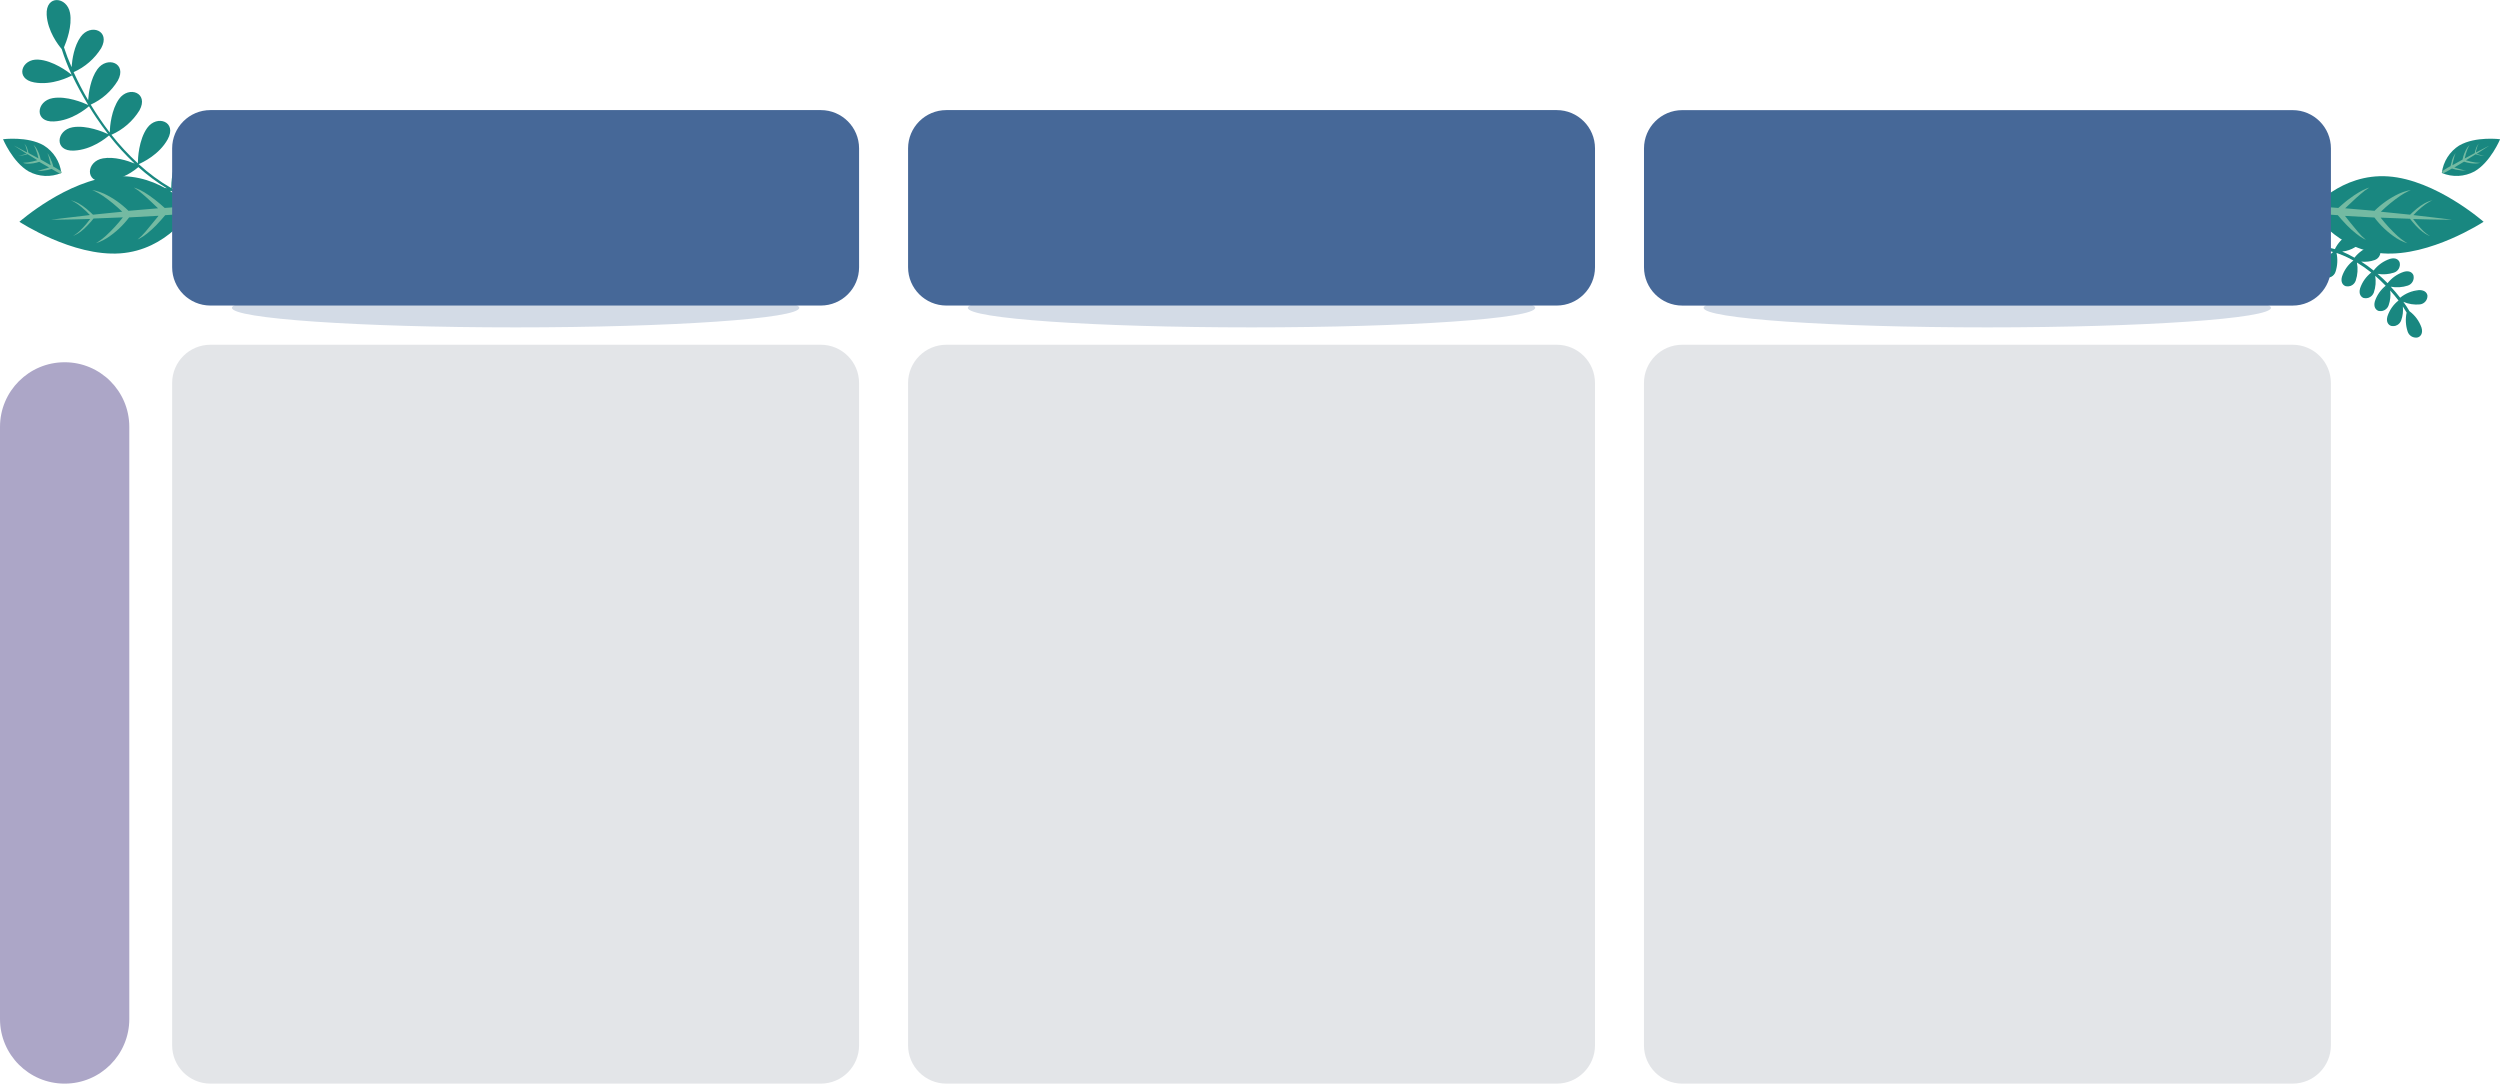
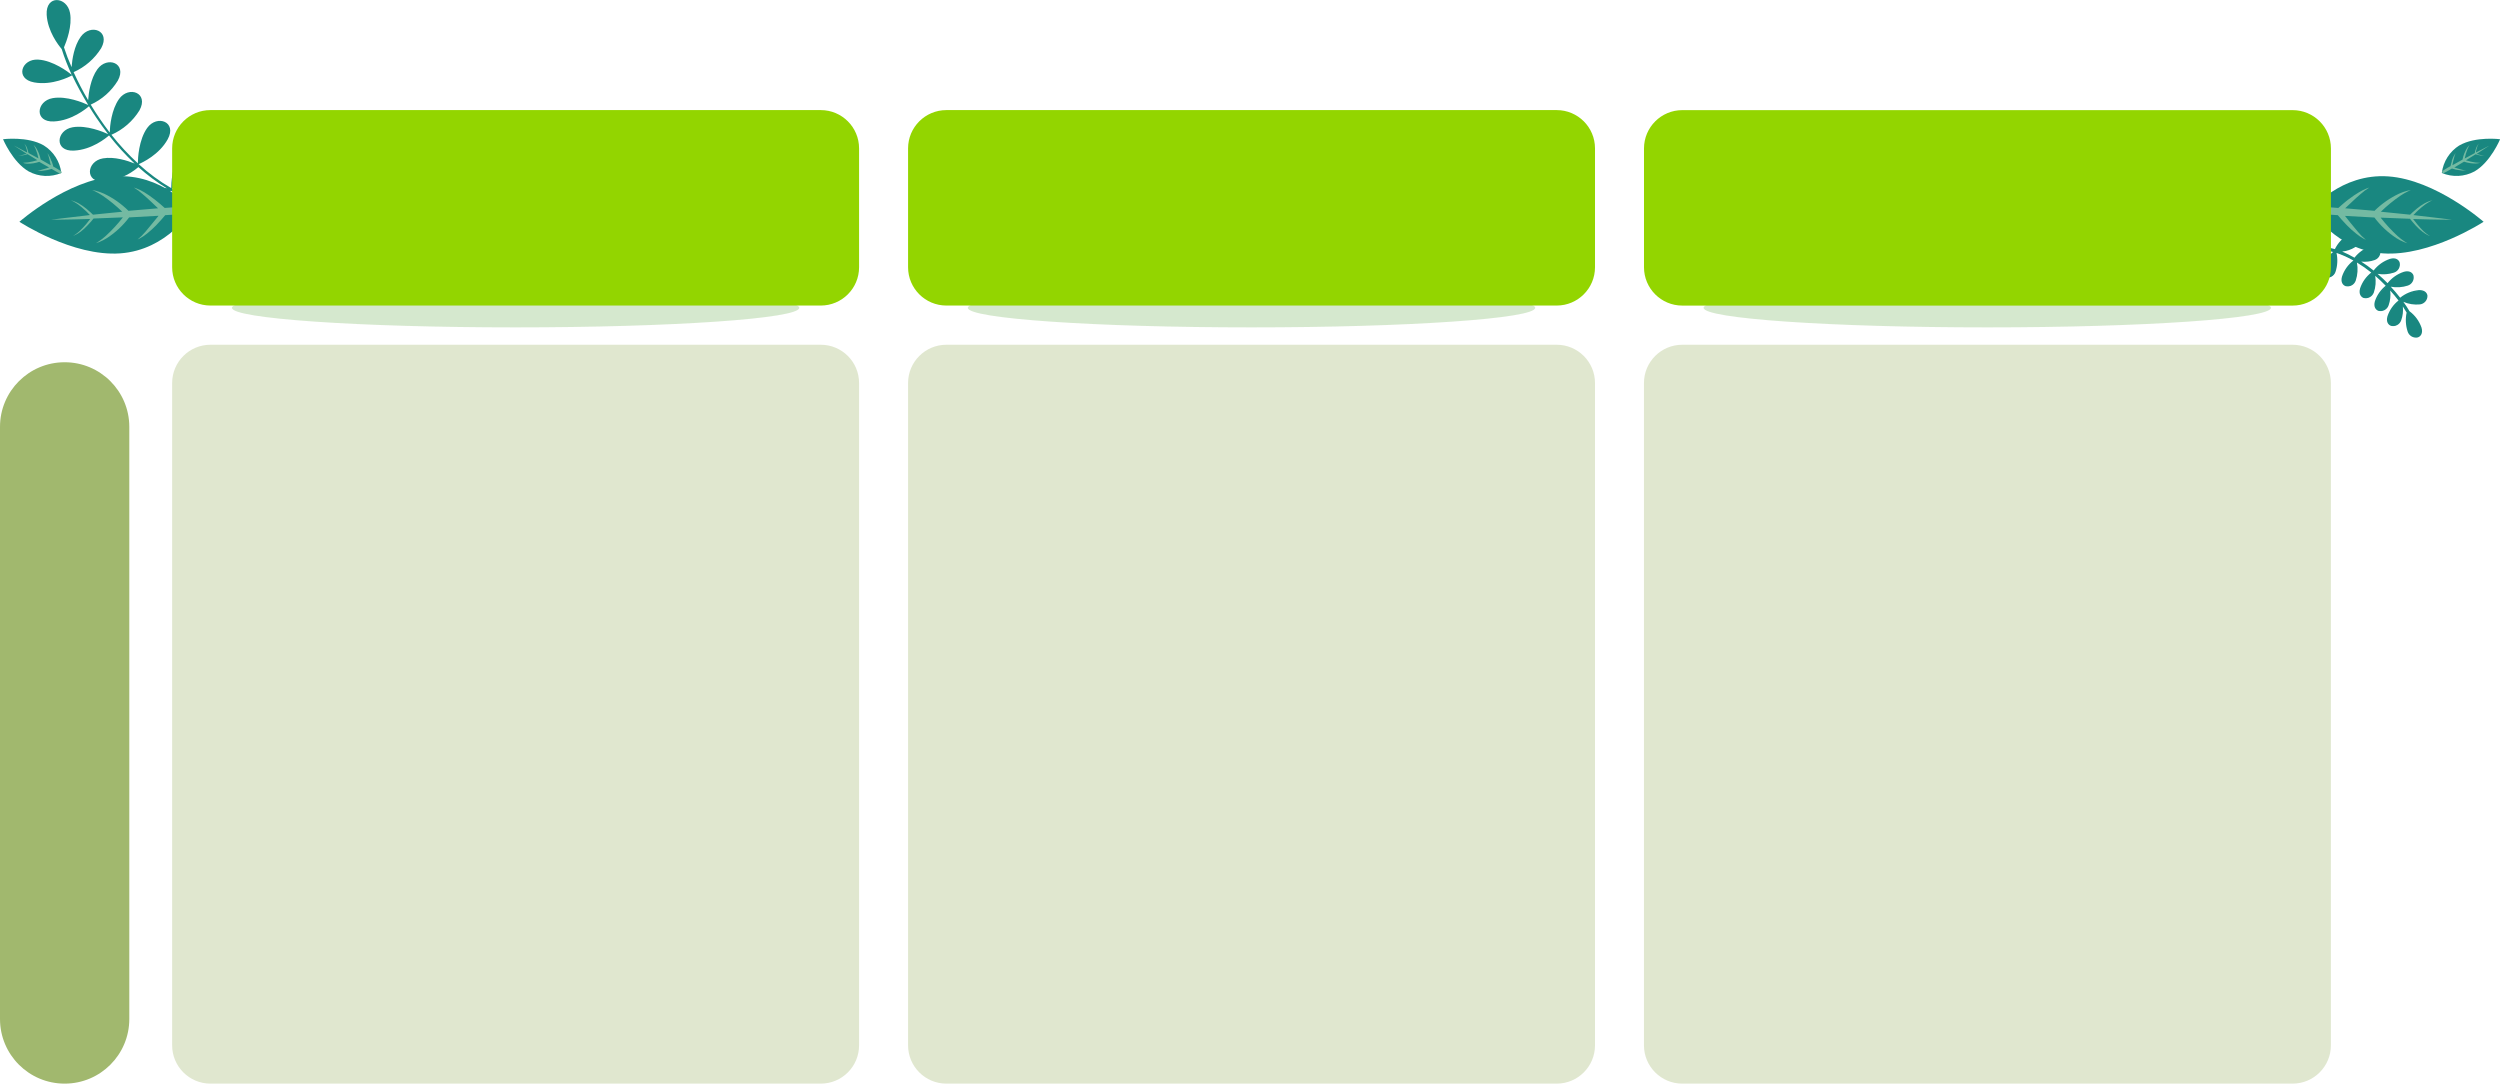
<svg xmlns="http://www.w3.org/2000/svg" viewBox="0 0 658.32 285.35">
  <defs>
-     <style>.cls-1{fill:#d3dbe6;}.cls-2{fill:#198780;}.cls-3{fill:#74baa2;}.cls-4{fill:#466898;}.cls-5{fill:#e3e5e8;}.cls-6{fill:#aca6c7;}</style>
+     <style>.cls-1{fill:#acd29d;opacity:0.5;}.cls-2{fill:#198780;}.cls-3{fill:#74baa2;}.cls-4{fill:#93d500;}.cls-5{fill:#e0e7cf;}.cls-6{fill:#a1b86e;}</style>
  </defs>
  <g id="Capa_2" data-name="Capa 2">
    <g id="Capa_1-2" data-name="Capa 1">
      <path class="cls-1" d="M598,81.06c0,2.84-33.44,5.15-74.69,5.15s-74.7-2.31-74.7-5.15,33.44-5.14,74.7-5.14S598,78.22,598,81.06" />
      <path class="cls-2" d="M9,21.7c-5.18-.93-3.33-6.31,1.08-6,3.85.22,7.86,3.21,8.81,4a55.86,55.86,0,0,1-2.65-6.79c-.92-1.09-3.68-4.66-3.95-9C12-1.47,17.65-.93,18.44,3.41c.62,3.42-.91,7.48-1.59,9.06a51.85,51.85,0,0,0,2,5.21c.15-2,.66-5.6,2.41-8,2.58-3.58,7.93-1.63,5.39,3A16.39,16.39,0,0,1,19.38,19a82.92,82.92,0,0,0,3.83,7.39c.14-2,.64-5.67,2.43-8.15,2.57-3.58,7.92-1.63,5.38,3a16.17,16.17,0,0,1-7.13,6.31,79.8,79.8,0,0,0,5,7.34c.06-1.75.45-6,2.46-8.83,2.57-3.58,7.92-1.63,5.38,3a16.49,16.49,0,0,1-7.39,6.43A64.07,64.07,0,0,0,36.3,43c0-1.24.23-6.21,2.47-9.32,2.58-3.58,7.93-1.63,5.39,3-2.24,4.06-6.63,6.11-7.64,6.54a48.21,48.21,0,0,0,8.57,6.31c0-.88.12-6.2,2.48-9.48,2.57-3.58,7.92-1.63,5.38,3-2.31,4.18-6.9,6.23-7.73,6.58a40.43,40.43,0,0,0,6.12,2.82.33.33,0,0,1,.2.43.31.31,0,0,1-.32.22l-.1,0A39.9,39.9,0,0,1,45,50.23a16.46,16.46,0,0,1-8,5.68c-5.09,1.35-5.7-4.31-1.6-5.95,2.86-1.14,6.56-.73,8.53-.38A49.51,49.51,0,0,1,36.44,44a16.38,16.38,0,0,1-9,3.84c-5.26.27-4.67-5.4-.32-6.14,3-.52,6.45.61,8.33,1.36a65.24,65.24,0,0,1-6.74-7.4c-.75.67-4.56,3.8-9.26,4-5.26.27-4.67-5.4-.32-6.15,3.67-.63,8.07,1.22,9.35,1.81-1.16-1.49-2.21-3-3.13-4.34-.68-1-1.31-2-1.92-3-.82.71-4.59,3.78-9.23,4-5.26.27-4.67-5.4-.32-6.14,3.64-.63,8,1.18,9.31,1.79v-.06A84.72,84.72,0,0,1,19,19.84c-.73.39-5.25,2.72-10,1.86" />
      <path class="cls-2" d="M30.21,46.45c12.54-.88,20.29,8.76,20.29,8.76S44.17,65.84,31.64,66.72,5.11,58.4,5.11,58.4s12.57-11.07,25.1-11.95" />
      <path class="cls-3" d="M40.62,52.46A26.08,26.08,0,0,0,38,50.64a13.54,13.54,0,0,0-2-1,6.78,6.78,0,0,0-.76-.26,16.51,16.51,0,0,1,2.34,1.75c.69.58,1.48,1.3,2.35,2.12l1.35,1.28.34.32c-2.7.21-5.29.44-7.74.66l-.05,0A23.37,23.37,0,0,0,27.39,51a13.2,13.2,0,0,0-2.26-.79,8.22,8.22,0,0,0-.86-.15l.8.34a16.82,16.82,0,0,1,2,1.16,40.14,40.14,0,0,1,5.12,4.19c-2.81.27-5.4.53-7.7.78l-.1-.09-.56-.53c-.37-.34-.73-.66-1.09-.95a14.8,14.8,0,0,0-2-1.39,8.34,8.34,0,0,0-1.52-.67,4.52,4.52,0,0,0-.58-.14l.55.23a12,12,0,0,1,1.38.85,20.86,20.86,0,0,1,1.84,1.53c.34.31.68.64,1,1l.27.26c-6.28.7-10.21,1.23-10.21,1.23s4,0,10.28-.2l-.23.3c-.3.39-.59.77-.88,1.11A20.14,20.14,0,0,1,21,60.8a10.14,10.14,0,0,1-1.25,1l-.51.31a5.31,5.31,0,0,0,.56-.22A8.27,8.27,0,0,0,21.25,61a13.89,13.89,0,0,0,1.81-1.66c.32-.34.63-.7,1-1.09l.48-.6.09-.11c2.31-.07,4.91-.17,7.73-.3a39.17,39.17,0,0,1-4.48,4.86A15.24,15.24,0,0,1,26,63.57l-.73.46s.3-.08.83-.28a12.87,12.87,0,0,0,2.13-1.1A23,23,0,0,0,34,57.25l0,0c2.45-.12,5-.26,7.75-.43l-.29.37L40.3,58.6c-.74.93-1.43,1.75-2,2.42a15.75,15.75,0,0,1-2.08,2.06,5.67,5.67,0,0,0,.71-.36,12.94,12.94,0,0,0,1.81-1.23,27.18,27.18,0,0,0,2.39-2.17c.42-.44.85-.9,1.29-1.4l1.09-1.26,2.28-.15c1.63-.12,3-.26,4.14-.41.38-.55.59-.89.59-.89s-.25-.31-.71-.79c-1.14,0-2.52.06-4.15.17l-2.29.17c-.42-.38-.84-.74-1.25-1.1s-1-.83-1.48-1.2" />
      <path class="cls-2" d="M11.52,38.29a9.94,9.94,0,0,1,4.63,7.26,9.94,9.94,0,0,1-8.6-.41C3.31,42.69.8,36.66.8,36.66s6.48-.83,10.72,1.63" />
      <path class="cls-3" d="M13.56,42.5a9.87,9.87,0,0,0-.46-1.17,5.36,5.36,0,0,0-.42-.74c-.12-.17-.19-.25-.19-.25a6.18,6.18,0,0,1,.38,1.08c.09.34.19.74.29,1.2.05.22.1.46.16.71a1.36,1.36,0,0,0,0,.17L10.71,42v0a9,9,0,0,0-1.09-2.87,4.81,4.81,0,0,0-.56-.75c-.15-.16-.24-.24-.24-.24l.18.28a8,8,0,0,1,.4.82,16,16,0,0,1,.73,2.47c-1-.53-1.86-1-2.65-1.43v-.05c0-.1,0-.2-.07-.29a4,4,0,0,0-.15-.55,4.46,4.46,0,0,0-.35-.89A3.19,3.19,0,0,0,6.56,38l-.16-.18.13.2a4.29,4.29,0,0,1,.26.58,7.79,7.79,0,0,1,.26.9q.06.25.12.54l0,.14C5,39,3.63,38.3,3.63,38.3s1.28.86,3.37,2.18l-.15.05-.52.16a7.36,7.36,0,0,1-.91.22,3.34,3.34,0,0,1-.63.06H4.56a1.16,1.16,0,0,0,.23,0,3,3,0,0,0,.64,0,6.24,6.24,0,0,0,1-.14l.55-.15.28-.09h0c.77.48,1.63,1,2.57,1.59a15.93,15.93,0,0,1-2.51.59,5.53,5.53,0,0,1-.91.06H6.08L6.4,43a4.72,4.72,0,0,0,.93.11,9.24,9.24,0,0,0,3-.49h0L13,44.14l-.18,0-.69.22c-.44.14-.84.26-1.18.34A6.61,6.61,0,0,1,9.82,45a1.4,1.4,0,0,0,.3,0A4.84,4.84,0,0,0,11,45a12,12,0,0,0,1.24-.18c.23,0,.48-.1.73-.17l.62-.17.77.45c.55.32,1,.58,1.43.77l.38-.15s0-.16,0-.41c-.37-.25-.83-.54-1.38-.86l-.78-.44c0-.21-.11-.43-.16-.63s-.14-.48-.22-.71" />
      <path class="cls-1" d="M210.47,81.06c0,2.84-33.44,5.15-74.7,5.15S61.08,83.9,61.08,81.06s33.44-5.14,74.69-5.14,74.7,2.3,74.7,5.14" />
      <rect class="cls-4" x="45.33" y="28.99" width="180.89" height="51.47" rx="10.09" />
      <path class="cls-2" d="M637,76.58c2.81-.12,2.48,2.9.15,3.28a9.7,9.7,0,0,1-5-1,28,28,0,0,1,2.17,3.23,8.8,8.8,0,0,1,3.12,4.24c.79,2.7-2.23,3.09-3.15.92a9.38,9.38,0,0,1-.24-4.91c-.38-.66-.93-1.51-1.63-2.48a8.91,8.91,0,0,1-.32,4.47c-.92,2.17-3.93,1.78-3.15-.92a8.8,8.8,0,0,1,3-4.16c-.8-1-1.76-2.21-2.87-3.4a9,9,0,0,1-.3,4.53c-.92,2.17-3.94,1.78-3.16-.92a8.67,8.67,0,0,1,3-4.12,41.65,41.65,0,0,0-3.46-3.23,9.5,9.5,0,0,1-.25,4.88c-.92,2.17-3.94,1.78-3.15-.92a8.84,8.84,0,0,1,3.09-4.22,34.66,34.66,0,0,0-4.51-3.12,9.71,9.71,0,0,1-.19,5.14c-.92,2.17-3.94,1.79-3.16-.92a8.9,8.9,0,0,1,3.21-4.3,26,26,0,0,0-5.2-2.28,10,10,0,0,1-.18,5.23c-.92,2.17-3.94,1.78-3.15-.92a8.84,8.84,0,0,1,3.25-4.33,20.81,20.81,0,0,0-3.52-.76.18.18,0,0,1-.16-.19.19.19,0,0,1,.15-.16h0a21.24,21.24,0,0,1,3.51.75,8.78,8.78,0,0,1,3.53-3.91c2.49-1.3,3.47,1.58,1.53,2.91a9,9,0,0,1-4.4,1.2,27.67,27.67,0,0,1,4.53,2,8.77,8.77,0,0,1,4.26-3.06c2.7-.76,3.06,2.26.89,3.16a9,9,0,0,1-4.5.27,35.76,35.76,0,0,1,4.37,3.06,8.93,8.93,0,0,1,4.35-3.19c2.71-.75,3.07,2.27.89,3.17a9.61,9.61,0,0,1-5.08.15c.78.65,1.5,1.28,2.14,1.9.47.44.92.89,1.35,1.33a9,9,0,0,1,4.34-3.17c2.71-.76,3.07,2.26.89,3.16a9.57,9.57,0,0,1-5.06.16v0A45.76,45.76,0,0,1,632,78.73a8.91,8.91,0,0,1,5-2.15" />
      <path class="cls-2" d="M634,87.31a9.68,9.68,0,0,1-.27-5c-.28-.49-.62-1-1-1.62a8.09,8.09,0,0,1-.43,3.66,2.25,2.25,0,0,1-2.7,1.45c-.69-.25-1.34-1.06-.91-2.53a8.76,8.76,0,0,1,2.91-4.14c-.68-.89-1.42-1.77-2.19-2.63a8.49,8.49,0,0,1-.42,3.9,2.25,2.25,0,0,1-2.7,1.45c-.69-.25-1.34-1.06-.91-2.54a8.83,8.83,0,0,1,2.84-4.07c-.89-.92-1.82-1.8-2.76-2.61a9,9,0,0,1-.36,4.38,2.27,2.27,0,0,1-2.71,1.45c-.68-.25-1.33-1.06-.91-2.53a8.83,8.83,0,0,1,2.94-4.16,34.47,34.47,0,0,0-3.78-2.64,9.39,9.39,0,0,1-.31,4.76,2.24,2.24,0,0,1-2.7,1.45c-.69-.25-1.34-1.06-.91-2.53a8.82,8.82,0,0,1,3-4.21,25.74,25.74,0,0,0-4.45-2,9.54,9.54,0,0,1-.27,5,2.25,2.25,0,0,1-2.7,1.45c-.68-.25-1.34-1.06-.91-2.54a8.81,8.81,0,0,1,3-4.16,19.48,19.48,0,0,0-3-.61.44.44,0,0,1-.37-.47.42.42,0,0,1,.35-.37h.12a21.49,21.49,0,0,1,3.35.7,9,9,0,0,1,3.55-3.83c1.36-.72,2.28-.24,2.66.38a2.25,2.25,0,0,1-.88,2.94,8.09,8.09,0,0,1-3.41,1.15A29.33,29.33,0,0,1,620,67.86a8.81,8.81,0,0,1,4.25-3c1.48-.42,2.29.24,2.52.93a2.25,2.25,0,0,1-1.47,2.69,8,8,0,0,1-3.52.41,36.56,36.56,0,0,1,3.26,2.35,9,9,0,0,1,4.33-3.08c1.48-.42,2.28.24,2.52.93a2.25,2.25,0,0,1-1.47,2.69,9,9,0,0,1-4.33.33c.5.43,1,.87,1.46,1.32s.79.76,1.16,1.14a9.08,9.08,0,0,1,4.3-3c1.48-.42,2.28.25,2.52.94a2.25,2.25,0,0,1-1.47,2.69,9.1,9.1,0,0,1-4.5.3c.87.94,1.7,1.91,2.47,2.9a9,9,0,0,1,4.94-2h0c1.54-.07,2.17.75,2.25,1.48a2.25,2.25,0,0,1-2,2.28h0a8.79,8.79,0,0,1-4.35-.68,26.38,26.38,0,0,1,1.62,2.48,9.07,9.07,0,0,1,3.17,4.33c.42,1.48-.23,2.29-.91,2.53a1.34,1.34,0,0,1-.27.07A2.31,2.31,0,0,1,634,87.31Zm.23-5a9.2,9.2,0,0,0,.22,4.76,1.78,1.78,0,0,0,2.09,1.19c.66-.24.89-1,.61-1.94a8.58,8.58,0,0,0-2.92-4Zm-5.11,1.09c-.28,1,0,1.71.61,1.94a1.77,1.77,0,0,0,2.09-1.18,8.78,8.78,0,0,0,.3-4.35l-.07-.44A8.49,8.49,0,0,0,629.14,83.45Zm-.42-8a8.45,8.45,0,0,0-2.88,4c-.28,1-.05,1.7.6,1.94a1.77,1.77,0,0,0,2.09-1.18,8.73,8.73,0,0,0,.29-4.4l-.06-.39Zm3.7,3.21a9.22,9.22,0,0,0,4.7.91h0a1.75,1.75,0,0,0,1.61-1.75c-.07-.69-.74-1.09-1.74-1.05h0A8.49,8.49,0,0,0,632.42,78.71Zm-10.48-2.6c-.28,1-.05,1.71.61,1.94a1.77,1.77,0,0,0,2.09-1.18,9.29,9.29,0,0,0,.23-4.75v0A8.67,8.67,0,0,0,621.94,76.11ZM633.17,72a8.52,8.52,0,0,0-4,2.88,9.18,9.18,0,0,0,4.78-.17,1.76,1.76,0,0,0,1.2-2.08c-.2-.59-.81-.84-1.62-.7Zm-16,1c-.28,1,0,1.71.6,1.94a1.76,1.76,0,0,0,2.09-1.18A9.31,9.31,0,0,0,620.1,69,8.47,8.47,0,0,0,617.18,73Zm12.35-4.34a8.42,8.42,0,0,0-4,2.88,9.2,9.2,0,0,0,4.78-.18,1.76,1.76,0,0,0,1.2-2.08c-.2-.58-.81-.84-1.62-.7Zm-17.68,2.07c-.28,1-.05,1.71.61,1.94a1.77,1.77,0,0,0,2.09-1.18,9.32,9.32,0,0,0,.22-4.79A8.48,8.48,0,0,0,611.85,70.72Zm12.56-5.38a8.65,8.65,0,0,0-4.06,2.89l.42.07a8.79,8.79,0,0,0,4.37-.25,1.76,1.76,0,0,0,1.2-2.08c-.2-.58-.81-.84-1.62-.7Zm-5.87-3.07a8.49,8.49,0,0,0-3.36,3.67l.37,0a8.79,8.79,0,0,0,4.27-1.16,1.75,1.75,0,0,0,.74-2.28,1.14,1.14,0,0,0-1.25-.49A3,3,0,0,0,618.54,62.27Z" />
      <path class="cls-2" d="M628.91,46.45c-12.54-.88-20.29,8.76-20.29,8.76S615,65.84,627.48,66.72,654,58.4,654,58.4s-12.57-11.07-25.1-11.95" />
      <path class="cls-3" d="M618.5,52.46a26.08,26.08,0,0,1,2.67-1.82,13.07,13.07,0,0,1,2-1,7.19,7.19,0,0,1,.75-.26,17.22,17.22,0,0,0-2.34,1.75c-.69.58-1.48,1.3-2.34,2.12l-1.36,1.28-.34.32c2.7.21,5.29.44,7.74.66l0,0A23.37,23.37,0,0,1,631.73,51a13.2,13.2,0,0,1,2.26-.79,8.22,8.22,0,0,1,.86-.15l-.79.34a16.07,16.07,0,0,0-2,1.16,40.14,40.14,0,0,0-5.12,4.19c2.81.27,5.4.53,7.7.78l.1-.09.56-.53c.37-.34.73-.66,1.1-.95a14.17,14.17,0,0,1,2-1.39,8.65,8.65,0,0,1,1.52-.67,4.52,4.52,0,0,1,.58-.14L640,53a12,12,0,0,0-1.38.85,20.86,20.86,0,0,0-1.84,1.53c-.34.31-.68.64-1,1l-.27.26c6.28.7,10.21,1.23,10.21,1.23s-4,0-10.28-.2l.23.3c.3.39.59.77.88,1.11a20.14,20.14,0,0,0,1.61,1.78,10.14,10.14,0,0,0,1.25,1l.51.31a5.31,5.31,0,0,1-.56-.22,8.27,8.27,0,0,1-1.41-.88,13.89,13.89,0,0,1-1.81-1.66c-.32-.34-.63-.7-.95-1.09l-.48-.6-.08-.11c-2.32-.07-4.92-.17-7.74-.3a40,40,0,0,0,4.48,4.86,15.24,15.24,0,0,0,1.84,1.43l.73.46s-.29-.08-.82-.28a12.13,12.13,0,0,1-2.13-1.1,22.88,22.88,0,0,1-5.74-5.4l0,0c-2.45-.12-5-.26-7.75-.43l.29.37,1.16,1.46c.75.93,1.43,1.75,2,2.42a15.4,15.4,0,0,0,2.07,2.06,5.67,5.67,0,0,1-.71-.36,12.38,12.38,0,0,1-1.8-1.23A24.6,24.6,0,0,1,618,59.32c-.43-.44-.86-.9-1.3-1.4l-1.09-1.26-2.28-.15c-1.63-.12-3-.26-4.13-.41-.39-.55-.6-.89-.6-.89s.25-.31.72-.79c1.13,0,2.52.06,4.15.17l2.28.17c.42-.38.85-.74,1.25-1.1s1-.83,1.48-1.2" />
      <path class="cls-2" d="M647.61,38.29A10,10,0,0,0,643,45.55a10,10,0,0,0,8.61-.41c4.24-2.45,6.74-8.48,6.74-8.48s-6.47-.83-10.71,1.63" />
      <path class="cls-3" d="M645.56,42.5a12,12,0,0,1,.46-1.17,6.66,6.66,0,0,1,.42-.74c.12-.17.19-.25.19-.25a6.84,6.84,0,0,0-.37,1.08q-.15.51-.3,1.2c-.05.22-.1.46-.15.71a.85.85,0,0,0,0,.17c.91-.52,1.8-1,2.64-1.47v0a9,9,0,0,1,1.08-2.87,4.81,4.81,0,0,1,.56-.75l.24-.24-.18.28a8,8,0,0,0-.4.82,16,16,0,0,0-.73,2.47c1-.53,1.86-1,2.66-1.43v-.05l.06-.29c0-.2.09-.38.15-.55a4.46,4.46,0,0,1,.35-.89,3.19,3.19,0,0,1,.34-.55l.16-.18-.13.2a4.29,4.29,0,0,0-.26.58,7.79,7.79,0,0,0-.26.9c0,.17-.08.35-.11.54l0,.14c2.18-1.15,3.56-1.83,3.56-1.83s-1.28.86-3.36,2.18l.14.05.52.16a7.36,7.36,0,0,0,.91.22,3.41,3.41,0,0,0,.63.06h.24a1.43,1.43,0,0,1-.24,0,3,3,0,0,1-.64,0,6.42,6.42,0,0,1-1-.14l-.55-.15-.28-.09h0l-2.56,1.59a15.59,15.59,0,0,0,2.5.59,5.53,5.53,0,0,0,.91.06h.34l-.33.09a4.72,4.72,0,0,1-.93.11,9.24,9.24,0,0,1-3-.49h0l-2.59,1.56.17,0,.69.22c.45.14.85.26,1.19.34a6.44,6.44,0,0,0,1.12.21,1.61,1.61,0,0,1-.31,0,4.74,4.74,0,0,1-.85,0,11.74,11.74,0,0,1-1.25-.18c-.23,0-.47-.1-.72-.17l-.63-.17-.77.45c-.55.32-1,.58-1.43.77l-.38-.15a3.4,3.4,0,0,1,.06-.41c.36-.25.82-.54,1.37-.86l.78-.44c.05-.21.11-.43.16-.63s.14-.48.22-.71" />
      <rect class="cls-4" x="432.9" y="28.99" width="180.89" height="51.47" rx="10.09" transform="translate(1046.7 109.46) rotate(-180)" />
      <rect class="cls-5" x="45.33" y="90.78" width="180.89" height="194.57" rx="10.09" />
      <path class="cls-1" d="M404.26,81.06c0,2.84-33.45,5.15-74.7,5.15s-74.7-2.31-74.7-5.15,33.45-5.14,74.7-5.14,74.7,2.3,74.7,5.14" />
      <rect class="cls-4" x="239.12" y="28.99" width="180.89" height="51.47" rx="10.09" />
      <rect class="cls-5" x="239.12" y="90.78" width="180.89" height="194.57" rx="10.09" />
      <rect class="cls-5" x="432.9" y="90.78" width="180.89" height="194.57" rx="10.09" />
      <rect class="cls-6" y="95.39" width="34.05" height="189.96" rx="17.02" />
    </g>
  </g>
</svg>
